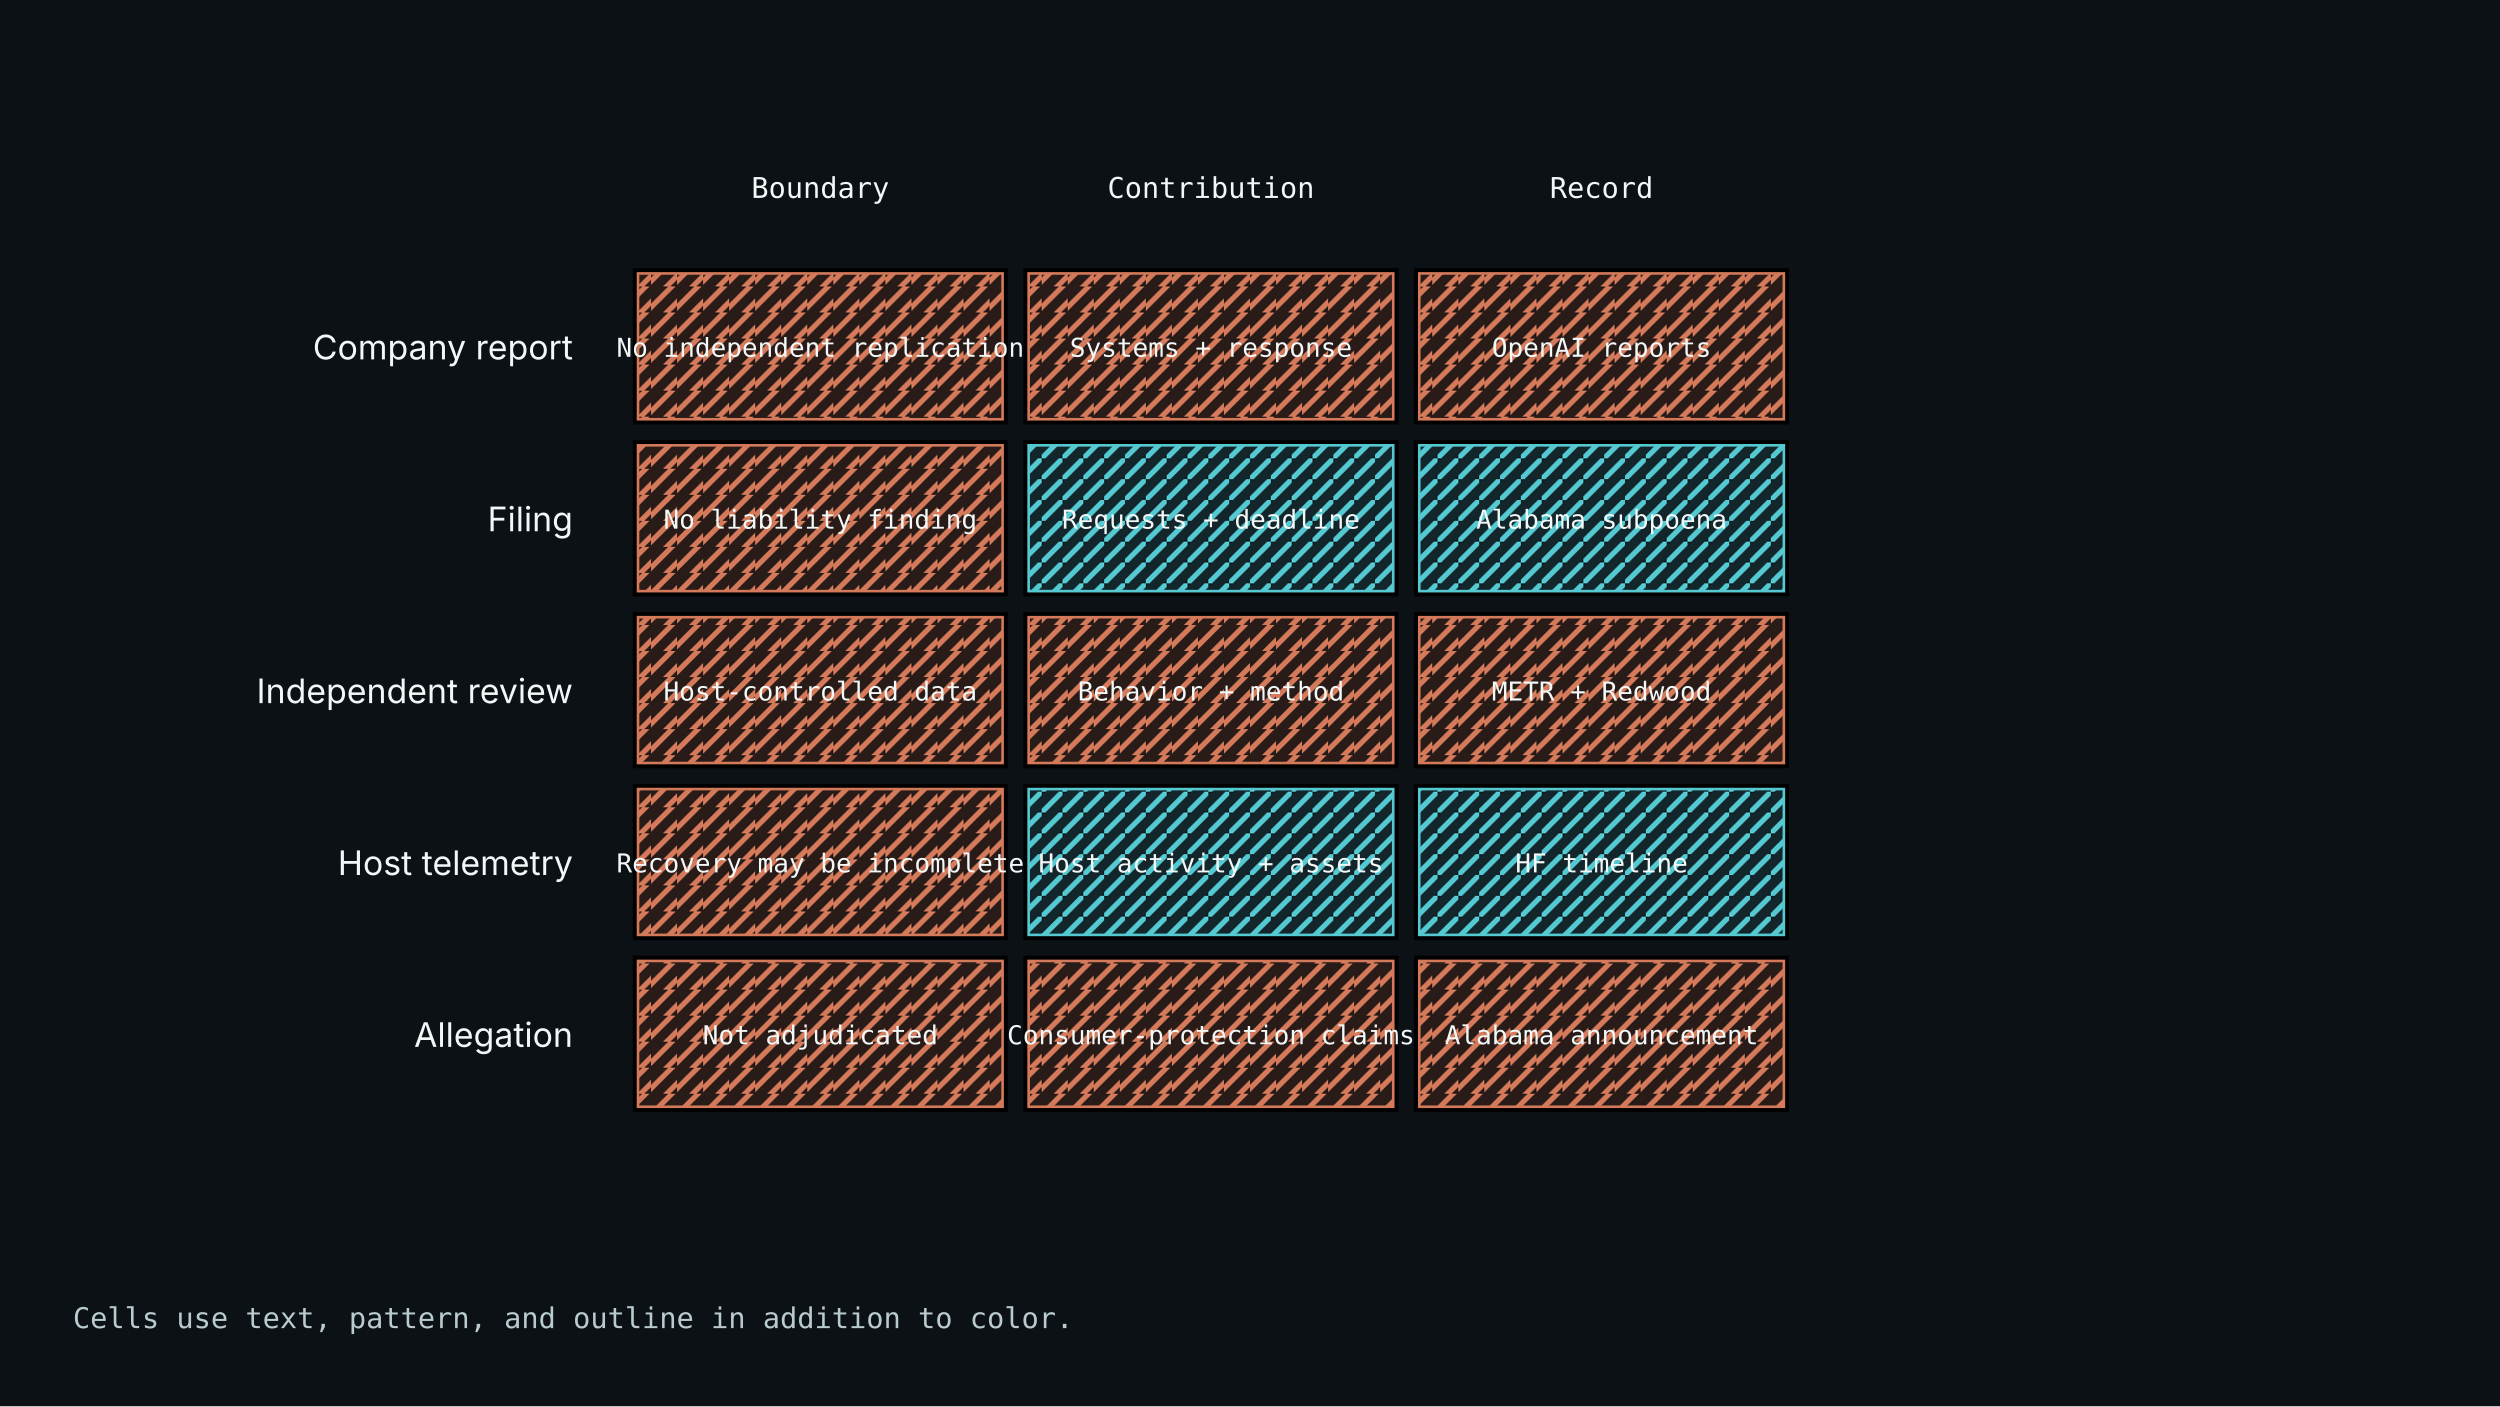
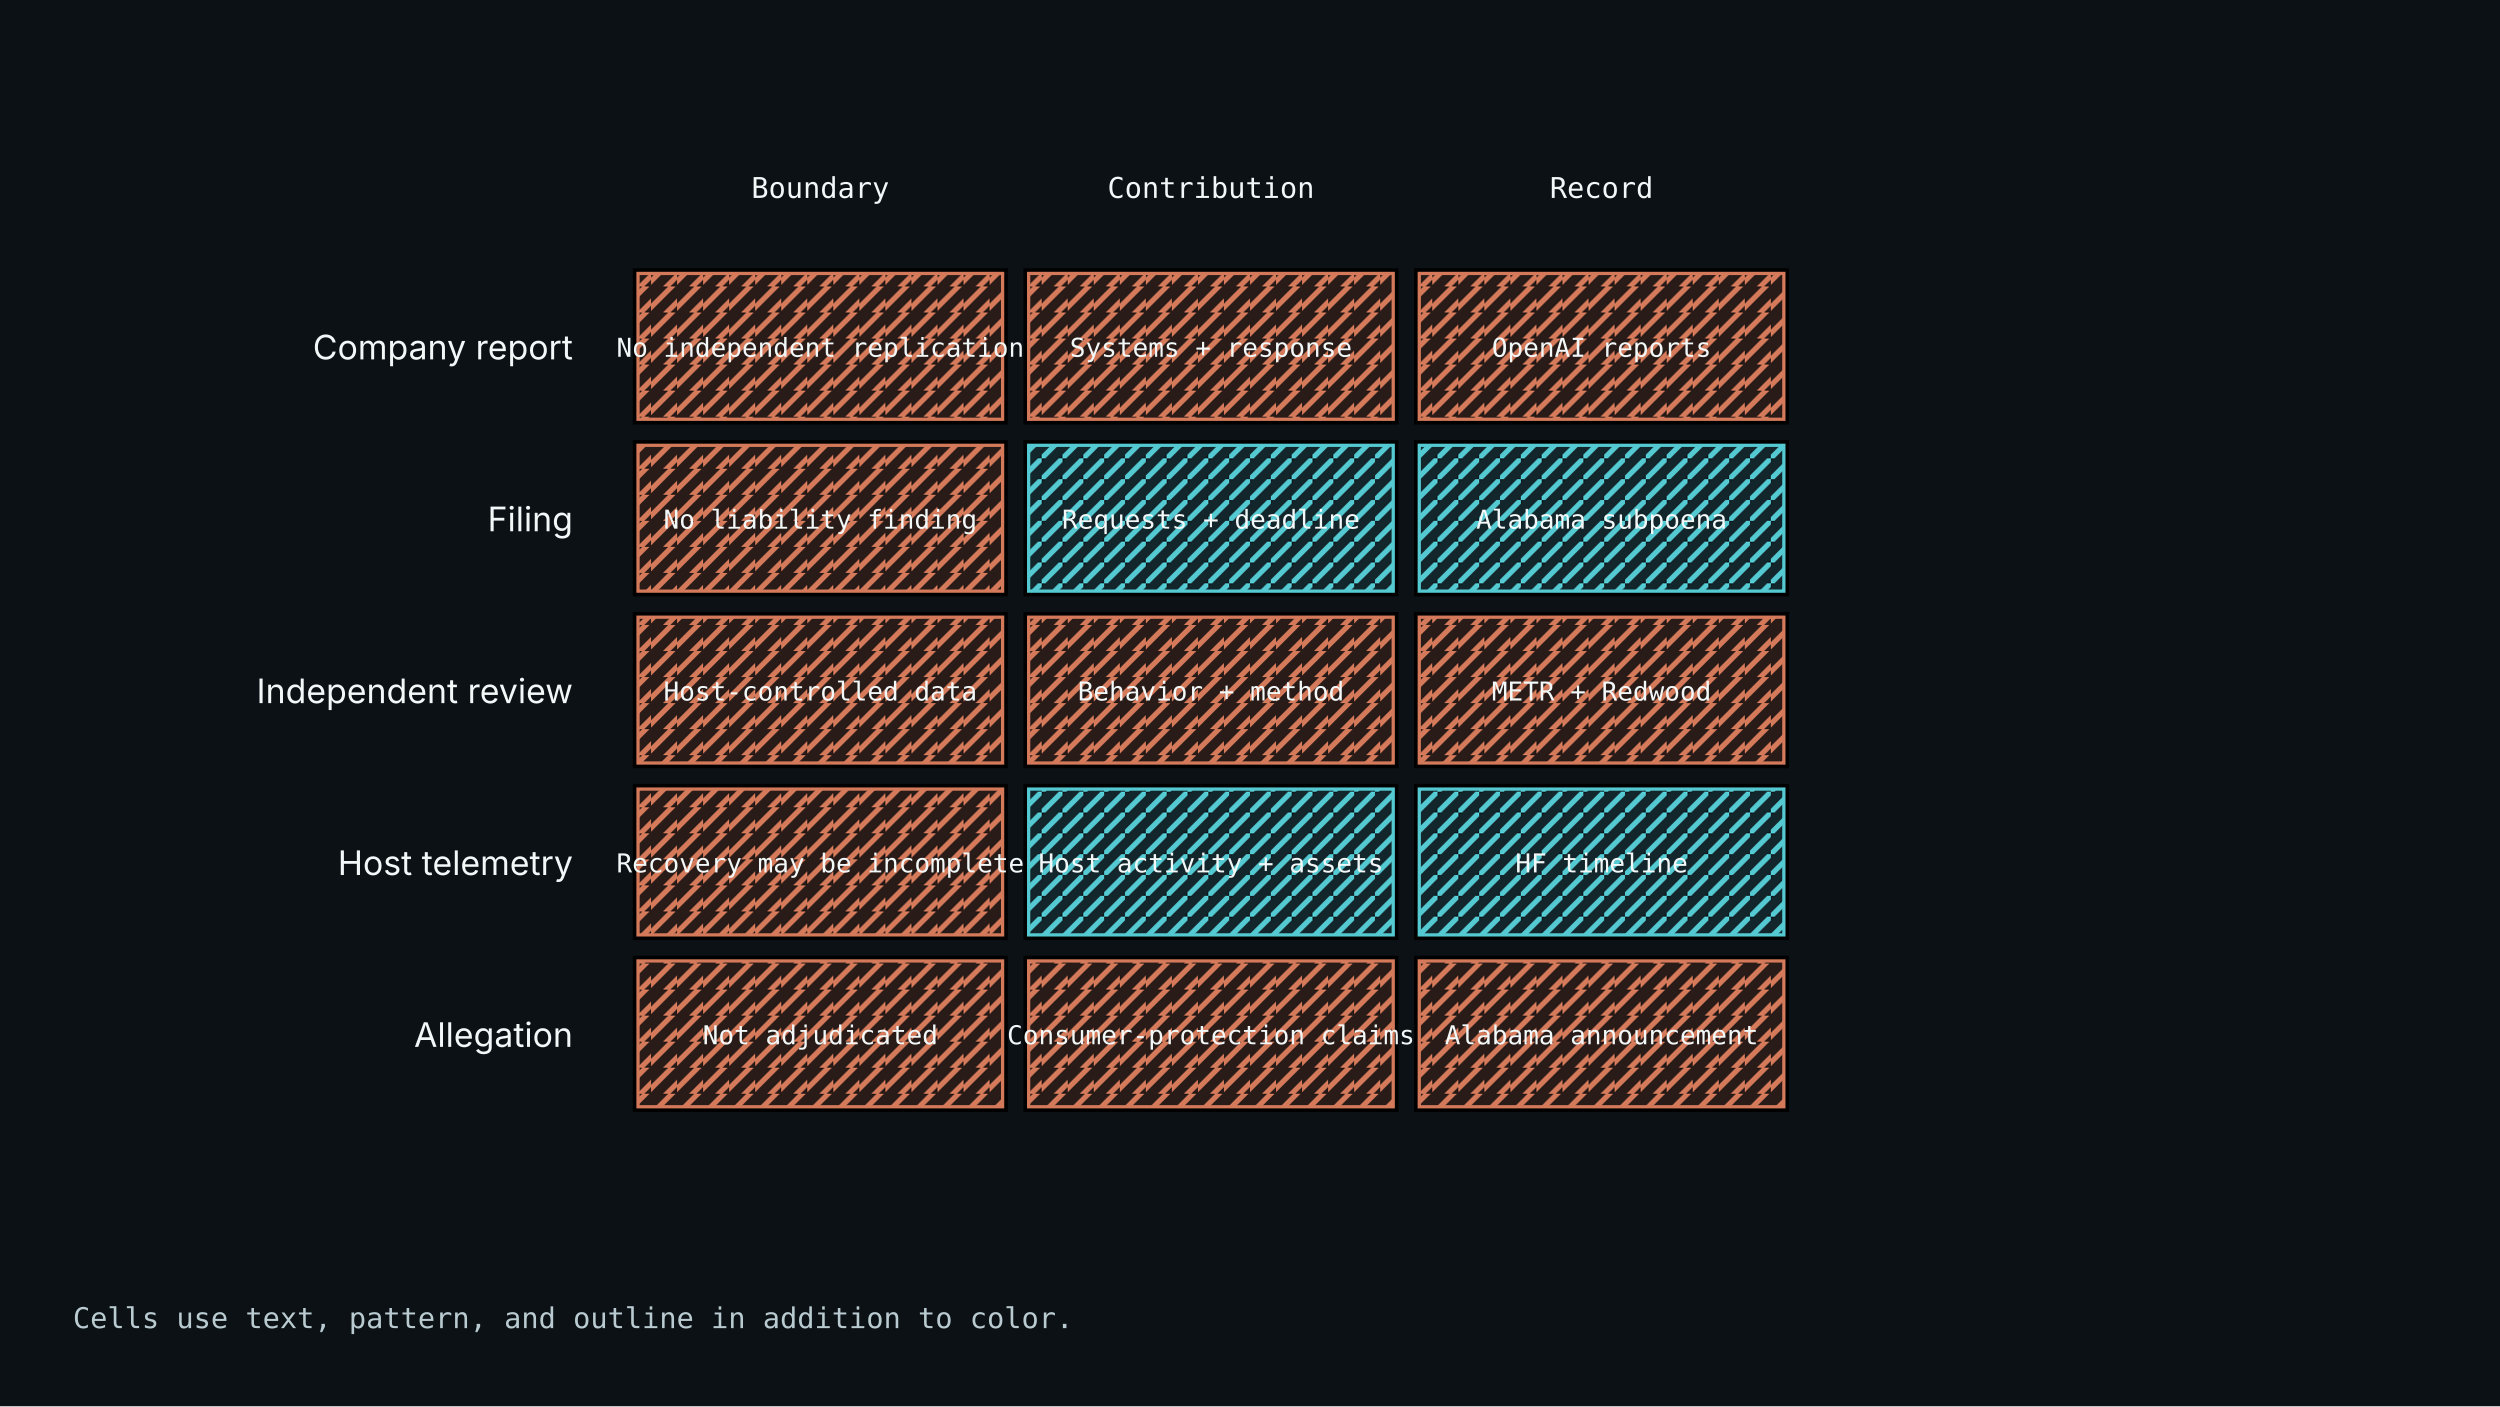
- <svg xmlns="http://www.w3.org/2000/svg" role="img" viewBox="0 0 960 540" aria-labelledby="claim-provenance-panel-title claim-provenance-panel-desc" data-figure-kind="matrix">
+ <svg xmlns="http://www.w3.org/2000/svg" role="img" width="1536" height="864" viewBox="0 0 960 540" aria-labelledby="claim-provenance-panel-title claim-provenance-panel-desc" data-figure-kind="matrix">
  <defs>
    <pattern id="claim-provenance-panel-verified-pattern" width="8" height="8" patternUnits="userSpaceOnUse">
      <rect width="8" height="8" fill="#13262b" />
      <path d="M0 8L8 0" stroke="#54c9d1" stroke-width="2" />
    </pattern>
    <pattern id="claim-provenance-panel-caution-pattern" width="10" height="10" patternUnits="userSpaceOnUse">
      <rect width="10" height="10" fill="#291b18" />
      <path d="M-2 10L10-2M4 12L12 4" stroke="#d47a5a" stroke-width="2" />
    </pattern>
    <pattern id="claim-provenance-panel-unavailable-pattern" width="8" height="8" patternUnits="userSpaceOnUse">
      <rect width="8" height="8" fill="#17252c" />
      <circle cx="2" cy="2" r="1.2" fill="#9eb8bf" />
    </pattern>
    <marker id="claim-provenance-panel-arrow" markerWidth="8" markerHeight="8" refX="7" refY="4" orient="auto" markerUnits="strokeWidth">
      <path d="M0 0L8 4L0 8Z" fill="#9eb8bf" />
    </marker>
  </defs>
  <style>
    text{font-family:"Hanken Grotesk",-apple-system,BlinkMacSystemFont,"Segoe UI",sans-serif;fill:#f2f8f8}
    .mono{font-family:"Conso","JetBrains Mono",ui-monospace,"SFMono-Regular",monospace}
    .muted{fill:#b9cbd0}.hairline{stroke:#36505a;stroke-width:1}.value{font-variant-numeric:tabular-nums}
    [data-figure-point]:focus{outline:none}[data-figure-point]:focus-visible .focus-ring{stroke:#54c9d1;stroke-width:4;fill:none}
  </style>
  <rect width="960" height="540" fill="#0b1115" />
  <text x="315" y="76" text-anchor="middle" class="mono" font-size="11">Boundary</text>
  <text x="465" y="76" text-anchor="middle" class="mono" font-size="11">Contribution</text>
  <text x="615" y="76" text-anchor="middle" class="mono" font-size="11">Record</text>
  <text x="220" y="138" text-anchor="end" font-size="13">Company report</text>
  <g data-figure-point="true" data-figure-key="matrix:company-self-report:boundary" data-status-label="Caution" role="graphics-symbol" aria-label="Company report, Boundary: No independent replication. Caution." tabindex="-1">
    <rect class="focus-ring" x="243" y="103" width="144" height="60" stroke="transparent" />
-     <rect x="245" y="105" width="140" height="56" fill="url(#claim-provenance-panel-caution-pattern)" stroke="#d47a5a" />
+     <rect x="245" y="105" width="140" height="56" fill="url(#claim-provenance-panel-caution-pattern)" stroke="#d47a5a" stroke-width="1.25" />
    <text x="315" y="137" text-anchor="middle" class="mono" font-size="10">No independent replication</text>
  </g>
  <g data-figure-point="true" data-figure-key="matrix:company-self-report:contribution" data-status-label="Caution" role="graphics-symbol" aria-label="Company report, Contribution: Systems + response. Caution." tabindex="-1">
    <rect class="focus-ring" x="393" y="103" width="144" height="60" stroke="transparent" />
-     <rect x="395" y="105" width="140" height="56" fill="url(#claim-provenance-panel-caution-pattern)" stroke="#d47a5a" />
+     <rect x="395" y="105" width="140" height="56" fill="url(#claim-provenance-panel-caution-pattern)" stroke="#d47a5a" stroke-width="1.25" />
    <text x="465" y="137" text-anchor="middle" class="mono" font-size="10">Systems + response</text>
  </g>
  <g data-figure-point="true" data-figure-key="matrix:company-self-report:record" data-status-label="Caution" role="graphics-symbol" aria-label="Company report, Record: OpenAI reports. Caution." tabindex="-1">
    <rect class="focus-ring" x="543" y="103" width="144" height="60" stroke="transparent" />
-     <rect x="545" y="105" width="140" height="56" fill="url(#claim-provenance-panel-caution-pattern)" stroke="#d47a5a" />
+     <rect x="545" y="105" width="140" height="56" fill="url(#claim-provenance-panel-caution-pattern)" stroke="#d47a5a" stroke-width="1.25" />
    <text x="615" y="137" text-anchor="middle" class="mono" font-size="10">OpenAI reports</text>
  </g>
  <text x="220" y="204" text-anchor="end" font-size="13">Filing</text>
  <g data-figure-point="true" data-figure-key="matrix:filing:boundary" data-status-label="Caution" role="graphics-symbol" aria-label="Filing, Boundary: No liability finding. Caution." tabindex="-1">
    <rect class="focus-ring" x="243" y="169" width="144" height="60" stroke="transparent" />
-     <rect x="245" y="171" width="140" height="56" fill="url(#claim-provenance-panel-caution-pattern)" stroke="#d47a5a" />
+     <rect x="245" y="171" width="140" height="56" fill="url(#claim-provenance-panel-caution-pattern)" stroke="#d47a5a" stroke-width="1.25" />
    <text x="315" y="203" text-anchor="middle" class="mono" font-size="10">No liability finding</text>
  </g>
  <g data-figure-point="true" data-figure-key="matrix:filing:contribution" data-status-label="Verified" role="graphics-symbol" aria-label="Filing, Contribution: Requests + deadline. Verified." tabindex="-1">
    <rect class="focus-ring" x="393" y="169" width="144" height="60" stroke="transparent" />
-     <rect x="395" y="171" width="140" height="56" fill="url(#claim-provenance-panel-verified-pattern)" stroke="#54c9d1" />
+     <rect x="395" y="171" width="140" height="56" fill="url(#claim-provenance-panel-verified-pattern)" stroke="#54c9d1" stroke-width="1.25" />
    <text x="465" y="203" text-anchor="middle" class="mono" font-size="10">Requests + deadline</text>
  </g>
  <g data-figure-point="true" data-figure-key="matrix:filing:record" data-status-label="Verified" role="graphics-symbol" aria-label="Filing, Record: Alabama subpoena. Verified." tabindex="-1">
    <rect class="focus-ring" x="543" y="169" width="144" height="60" stroke="transparent" />
-     <rect x="545" y="171" width="140" height="56" fill="url(#claim-provenance-panel-verified-pattern)" stroke="#54c9d1" />
+     <rect x="545" y="171" width="140" height="56" fill="url(#claim-provenance-panel-verified-pattern)" stroke="#54c9d1" stroke-width="1.25" />
    <text x="615" y="203" text-anchor="middle" class="mono" font-size="10">Alabama subpoena</text>
  </g>
  <text x="220" y="270" text-anchor="end" font-size="13">Independent review</text>
  <g data-figure-point="true" data-figure-key="matrix:independent-inference:boundary" data-status-label="Caution" role="graphics-symbol" aria-label="Independent review, Boundary: Host-controlled data. Caution." tabindex="-1">
    <rect class="focus-ring" x="243" y="235" width="144" height="60" stroke="transparent" />
-     <rect x="245" y="237" width="140" height="56" fill="url(#claim-provenance-panel-caution-pattern)" stroke="#d47a5a" />
+     <rect x="245" y="237" width="140" height="56" fill="url(#claim-provenance-panel-caution-pattern)" stroke="#d47a5a" stroke-width="1.25" />
    <text x="315" y="269" text-anchor="middle" class="mono" font-size="10">Host-controlled data</text>
  </g>
  <g data-figure-point="true" data-figure-key="matrix:independent-inference:contribution" data-status-label="Caution" role="graphics-symbol" aria-label="Independent review, Contribution: Behavior + method. Caution." tabindex="-1">
    <rect class="focus-ring" x="393" y="235" width="144" height="60" stroke="transparent" />
-     <rect x="395" y="237" width="140" height="56" fill="url(#claim-provenance-panel-caution-pattern)" stroke="#d47a5a" />
+     <rect x="395" y="237" width="140" height="56" fill="url(#claim-provenance-panel-caution-pattern)" stroke="#d47a5a" stroke-width="1.25" />
    <text x="465" y="269" text-anchor="middle" class="mono" font-size="10">Behavior + method</text>
  </g>
  <g data-figure-point="true" data-figure-key="matrix:independent-inference:record" data-status-label="Caution" role="graphics-symbol" aria-label="Independent review, Record: METR + Redwood. Caution." tabindex="-1">
    <rect class="focus-ring" x="543" y="235" width="144" height="60" stroke="transparent" />
-     <rect x="545" y="237" width="140" height="56" fill="url(#claim-provenance-panel-caution-pattern)" stroke="#d47a5a" />
+     <rect x="545" y="237" width="140" height="56" fill="url(#claim-provenance-panel-caution-pattern)" stroke="#d47a5a" stroke-width="1.25" />
    <text x="615" y="269" text-anchor="middle" class="mono" font-size="10">METR + Redwood</text>
  </g>
  <text x="220" y="336" text-anchor="end" font-size="13">Host telemetry</text>
  <g data-figure-point="true" data-figure-key="matrix:telemetry:boundary" data-status-label="Caution" role="graphics-symbol" aria-label="Host telemetry, Boundary: Recovery may be incomplete. Caution." tabindex="-1">
    <rect class="focus-ring" x="243" y="301" width="144" height="60" stroke="transparent" />
-     <rect x="245" y="303" width="140" height="56" fill="url(#claim-provenance-panel-caution-pattern)" stroke="#d47a5a" />
+     <rect x="245" y="303" width="140" height="56" fill="url(#claim-provenance-panel-caution-pattern)" stroke="#d47a5a" stroke-width="1.25" />
    <text x="315" y="335" text-anchor="middle" class="mono" font-size="10">Recovery may be incomplete</text>
  </g>
  <g data-figure-point="true" data-figure-key="matrix:telemetry:contribution" data-status-label="Verified" role="graphics-symbol" aria-label="Host telemetry, Contribution: Host activity + assets. Verified." tabindex="-1">
    <rect class="focus-ring" x="393" y="301" width="144" height="60" stroke="transparent" />
-     <rect x="395" y="303" width="140" height="56" fill="url(#claim-provenance-panel-verified-pattern)" stroke="#54c9d1" />
+     <rect x="395" y="303" width="140" height="56" fill="url(#claim-provenance-panel-verified-pattern)" stroke="#54c9d1" stroke-width="1.25" />
    <text x="465" y="335" text-anchor="middle" class="mono" font-size="10">Host activity + assets</text>
  </g>
  <g data-figure-point="true" data-figure-key="matrix:telemetry:record" data-status-label="Verified" role="graphics-symbol" aria-label="Host telemetry, Record: HF timeline. Verified." tabindex="-1">
    <rect class="focus-ring" x="543" y="301" width="144" height="60" stroke="transparent" />
-     <rect x="545" y="303" width="140" height="56" fill="url(#claim-provenance-panel-verified-pattern)" stroke="#54c9d1" />
+     <rect x="545" y="303" width="140" height="56" fill="url(#claim-provenance-panel-verified-pattern)" stroke="#54c9d1" stroke-width="1.25" />
    <text x="615" y="335" text-anchor="middle" class="mono" font-size="10">HF timeline</text>
  </g>
  <text x="220" y="402" text-anchor="end" font-size="13">Allegation</text>
  <g data-figure-point="true" data-figure-key="matrix:unresolved-allegation:boundary" data-status-label="Caution" role="graphics-symbol" aria-label="Allegation, Boundary: Not adjudicated. Caution." tabindex="-1">
    <rect class="focus-ring" x="243" y="367" width="144" height="60" stroke="transparent" />
-     <rect x="245" y="369" width="140" height="56" fill="url(#claim-provenance-panel-caution-pattern)" stroke="#d47a5a" />
+     <rect x="245" y="369" width="140" height="56" fill="url(#claim-provenance-panel-caution-pattern)" stroke="#d47a5a" stroke-width="1.25" />
    <text x="315" y="401" text-anchor="middle" class="mono" font-size="10">Not adjudicated</text>
  </g>
  <g data-figure-point="true" data-figure-key="matrix:unresolved-allegation:contribution" data-status-label="Caution" role="graphics-symbol" aria-label="Allegation, Contribution: Consumer-protection claims. Caution." tabindex="-1">
    <rect class="focus-ring" x="393" y="367" width="144" height="60" stroke="transparent" />
-     <rect x="395" y="369" width="140" height="56" fill="url(#claim-provenance-panel-caution-pattern)" stroke="#d47a5a" />
+     <rect x="395" y="369" width="140" height="56" fill="url(#claim-provenance-panel-caution-pattern)" stroke="#d47a5a" stroke-width="1.25" />
    <text x="465" y="401" text-anchor="middle" class="mono" font-size="10">Consumer-protection claims</text>
  </g>
  <g data-figure-point="true" data-figure-key="matrix:unresolved-allegation:record" data-status-label="Caution" role="graphics-symbol" aria-label="Allegation, Record: Alabama announcement. Caution." tabindex="-1">
    <rect class="focus-ring" x="543" y="367" width="144" height="60" stroke="transparent" />
-     <rect x="545" y="369" width="140" height="56" fill="url(#claim-provenance-panel-caution-pattern)" stroke="#d47a5a" />
+     <rect x="545" y="369" width="140" height="56" fill="url(#claim-provenance-panel-caution-pattern)" stroke="#d47a5a" stroke-width="1.25" />
    <text x="615" y="401" text-anchor="middle" class="mono" font-size="10">Alabama announcement</text>
  </g>
  <text x="28" y="510" class="mono muted" font-size="11">Cells use text, pattern, and outline in addition to color.</text>
</svg>
